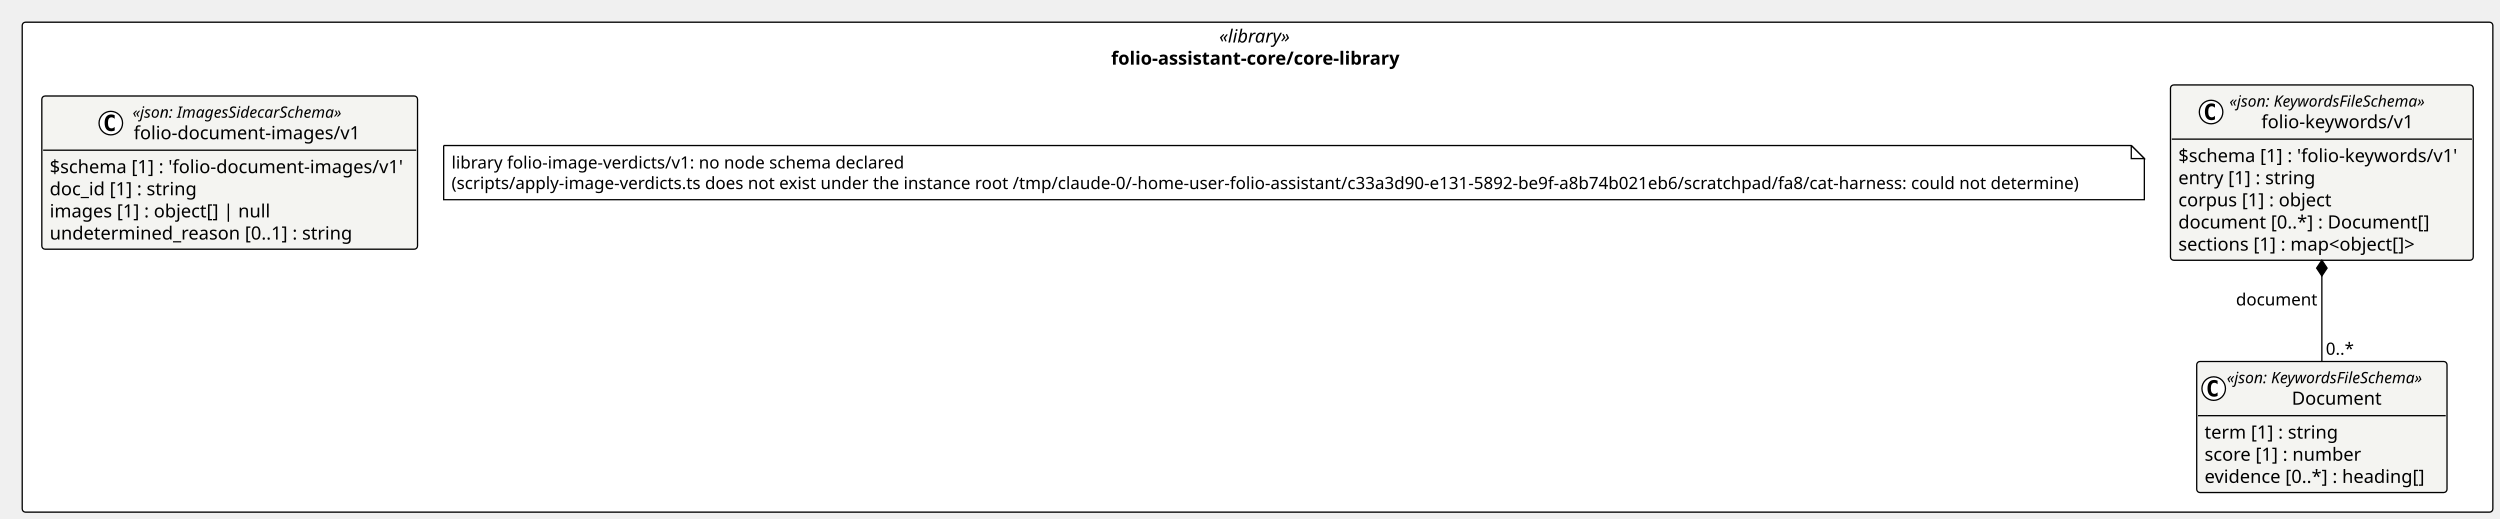
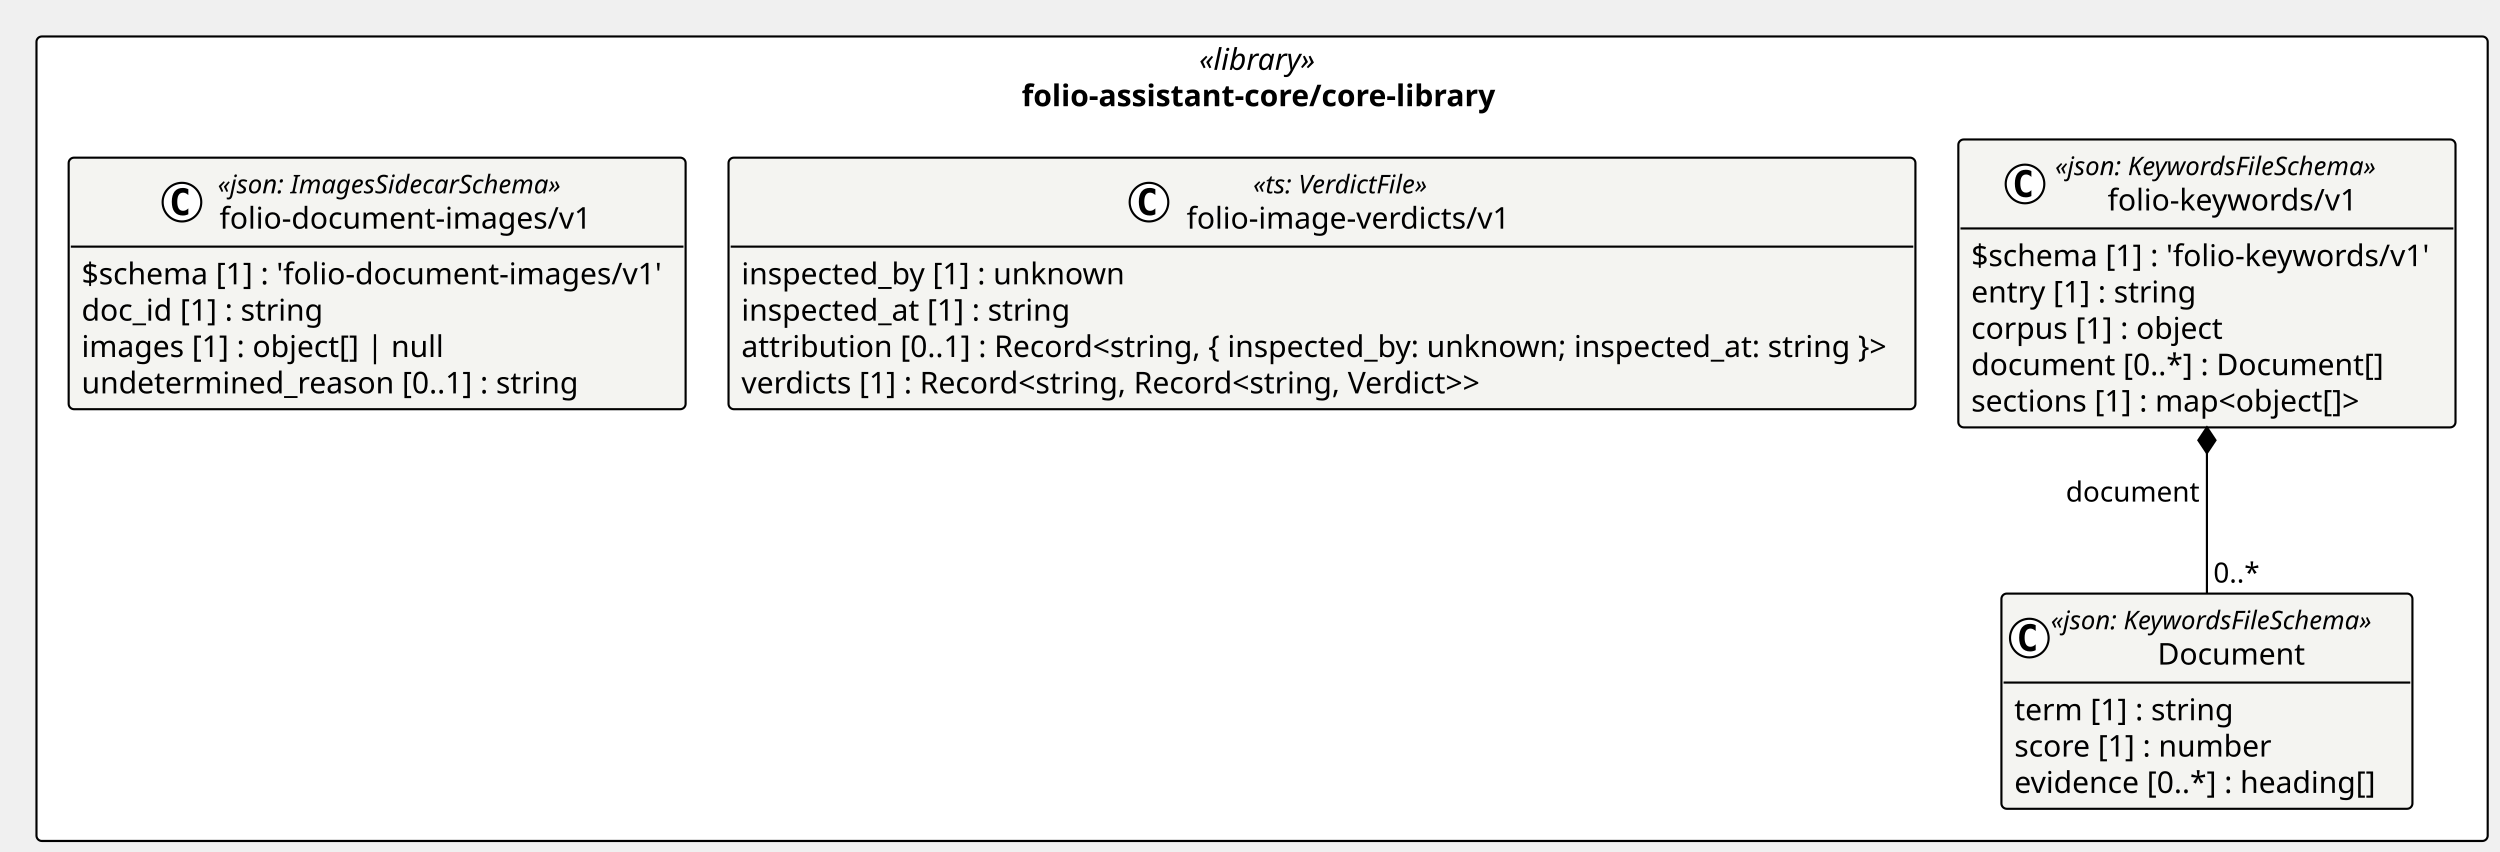
- <svg xmlns="http://www.w3.org/2000/svg" contentStyleType="text/css" height="397px" preserveAspectRatio="none" style="width:1913px;height:397px;background:#FFFFFF;" version="1.1" viewBox="0 0 1913 397" width="1913px" zoomAndPan="magnify">
+ <svg xmlns="http://www.w3.org/2000/svg" contentStyleType="text/css" height="397px" preserveAspectRatio="none" style="width:1165px;height:397px;background:#FFFFFF;" version="1.1" viewBox="0 0 1165 397" width="1165px" zoomAndPan="magnify">
  <defs />
  <g>
-     <rect fill="#FFFFFF" height="374.893" rx="2.5" ry="2.5" style="stroke:#000000;stroke-width:1.0;" width="1890.529" x="17" y="17" />
-     <text fill="#000000" font-family="Verdana" font-size="14" font-style="italic" lengthAdjust="spacing" textLength="58.7" x="932.914" y="32.562">«library»</text>
-     <text fill="#000000" font-family="Verdana" font-size="14" font-weight="bold" lengthAdjust="spacing" textLength="224.055" x="850.237" y="49.502">folio-assistant-core/core-library</text>
+     <rect fill="#FFFFFF" height="374.893" rx="2.5" ry="2.5" style="stroke:#000000;stroke-width:1.0;" width="1142.267" x="17" y="17" />
+     <text fill="#000000" font-family="Verdana" font-size="14" font-style="italic" lengthAdjust="spacing" textLength="58.7" x="558.783" y="32.562">«library»</text>
+     <text fill="#000000" font-family="Verdana" font-size="14" font-weight="bold" lengthAdjust="spacing" textLength="224.055" x="476.106" y="49.502">folio-assistant-core/core-library</text>
    <g id="elem_folio_assistant_core_core_library_folio_document_images_v1_folio_document_images_v1">
      <rect codeLine="11" fill="#F4F4F1" height="117.217" id="folio_assistant_core_core_library_folio_document_images_v1_folio_document_images_v1" rx="2.5" ry="2.5" style="stroke:#000000;stroke-width:1.0;" width="287.495" x="32" y="73.47" />
      <ellipse cx="84.791" cy="94.199" fill="#FFFFFF" rx="9" ry="9" style="stroke:#000000;stroke-width:1.0;" />
      <path d="M87.76,99.84 Q87.182,100.137 86.541,100.277 Q85.901,100.434 85.198,100.434 Q82.698,100.434 81.37,98.793 Q80.057,97.137 80.057,94.012 Q80.057,90.887 81.37,89.231 Q82.698,87.574 85.198,87.574 Q85.901,87.574 86.541,87.731 Q87.198,87.887 87.76,88.184 L87.76,90.902 Q87.135,90.324 86.541,90.059 Q85.948,89.777 85.323,89.777 Q83.979,89.777 83.291,90.856 Q82.604,91.918 82.604,94.012 Q82.604,96.106 83.291,97.184 Q83.979,98.246 85.323,98.246 Q85.948,98.246 86.541,97.981 Q87.135,97.699 87.76,97.121 L87.76,99.84 Z " fill="#000000" />
      <text fill="#000000" font-family="Verdana" font-size="12" font-style="italic" lengthAdjust="spacing" textLength="176.086" x="101.455" y="90.095">«json: ImagesSidecarSchema»</text>
      <text fill="#000000" font-family="Verdana" font-size="14" lengthAdjust="spacing" textLength="174.412" x="102.291" y="106.552">folio-document-images/v1</text>
      <line style="stroke:#000000;stroke-width:1.0;" x1="33" x2="318.495" y1="114.929" y2="114.929" />
      <text fill="#000000" font-family="Verdana" font-size="14" lengthAdjust="spacing" textLength="275.495" x="38" y="132.491">$schema [1] : 'folio-document-images/v1'</text>
      <text fill="#000000" font-family="Verdana" font-size="14" lengthAdjust="spacing" textLength="112.554" x="38" y="149.431">doc_id [1] : string</text>
      <text fill="#000000" font-family="Verdana" font-size="14" lengthAdjust="spacing" textLength="166.578" x="38" y="166.37">images [1] : object[] | null</text>
      <text fill="#000000" font-family="Verdana" font-size="14" lengthAdjust="spacing" textLength="229.831" x="38" y="183.31">undetermined_reason [0..1] : string</text>
    </g>
+     <g id="elem_folio_assistant_core_core_library_folio_image_verdicts_v1">
+       <rect codeLine="17" fill="#F4F4F1" height="117.217" id="folio_assistant_core_core_library_folio_image_verdicts_v1" rx="2.5" ry="2.5" style="stroke:#000000;stroke-width:1.0;" width="553.092" x="339.495" y="73.47" />
+       <ellipse cx="535.424" cy="94.199" fill="#FFFFFF" rx="9" ry="9" style="stroke:#000000;stroke-width:1.0;" />
+       <path d="M538.393,99.84 Q537.815,100.137 537.174,100.277 Q536.534,100.434 535.831,100.434 Q533.331,100.434 532.002,98.793 Q530.69,97.137 530.69,94.012 Q530.69,90.887 532.002,89.231 Q533.331,87.574 535.831,87.574 Q536.534,87.574 537.174,87.731 Q537.831,87.887 538.393,88.184 L538.393,90.902 Q537.768,90.324 537.174,90.059 Q536.581,89.777 535.956,89.777 Q534.612,89.777 533.924,90.856 Q533.237,91.918 533.237,94.012 Q533.237,96.106 533.924,97.184 Q534.612,98.246 535.956,98.246 Q536.581,98.246 537.174,97.981 Q537.768,97.699 538.393,97.121 L538.393,99.84 Z " fill="#000000" />
+       <text fill="#000000" font-family="Verdana" font-size="12" font-style="italic" lengthAdjust="spacing" textLength="91.67" x="583.956" y="90.095">«ts: VerdictFile»</text>
+       <text fill="#000000" font-family="Verdana" font-size="14" lengthAdjust="spacing" textLength="153.733" x="552.924" y="106.552">folio-image-verdicts/v1</text>
+       <line style="stroke:#000000;stroke-width:1.0;" x1="340.495" x2="891.587" y1="114.929" y2="114.929" />
+       <text fill="#000000" font-family="Verdana" font-size="14" lengthAdjust="spacing" textLength="180.305" x="345.495" y="132.491">inspected_by [1] : unknown</text>
+       <text fill="#000000" font-family="Verdana" font-size="14" lengthAdjust="spacing" textLength="153.166" x="345.495" y="149.431">inspected_at [1] : string</text>
+       <text fill="#000000" font-family="Verdana" font-size="14" lengthAdjust="spacing" textLength="541.092" x="345.495" y="166.37">attribution [0..1] : Record&lt;string, { inspected_by: unknown; inspected_at: string }&gt;</text>
+       <text fill="#000000" font-family="Verdana" font-size="14" lengthAdjust="spacing" textLength="355.4" x="345.495" y="183.31">verdicts [1] : Record&lt;string, Record&lt;string, Verdict&gt;&gt;</text>
+     </g>
    <g id="elem_folio_assistant_core_core_library_folio_keywords_v1_Document">
-       <rect codeLine="17" fill="#F4F4F1" height="100.277" id="folio_assistant_core_core_library_folio_keywords_v1_Document" rx="2.5" ry="2.5" style="stroke:#000000;stroke-width:1.0;" width="191.531" x="1680.923" y="276.615" />
-       <ellipse cx="1693.923" cy="297.345" fill="#FFFFFF" rx="9" ry="9" style="stroke:#000000;stroke-width:1.0;" />
-       <path d="M1696.892,302.985 Q1696.314,303.282 1695.673,303.423 Q1695.033,303.579 1694.33,303.579 Q1691.83,303.579 1690.502,301.938 Q1689.189,300.282 1689.189,297.157 Q1689.189,294.032 1690.502,292.376 Q1691.83,290.72 1694.33,290.72 Q1695.033,290.72 1695.673,290.876 Q1696.33,291.032 1696.892,291.329 L1696.892,294.048 Q1696.267,293.47 1695.673,293.204 Q1695.08,292.923 1694.455,292.923 Q1693.111,292.923 1692.423,294.001 Q1691.736,295.063 1691.736,297.157 Q1691.736,299.251 1692.423,300.329 Q1693.111,301.392 1694.455,301.392 Q1695.08,301.392 1695.673,301.126 Q1696.267,300.845 1696.892,300.267 L1696.892,302.985 Z " fill="#000000" />
-       <text fill="#000000" font-family="Verdana" font-size="12" font-style="italic" lengthAdjust="spacing" textLength="167.531" x="1703.923" y="293.24">«json: KeywordsFileSchema»</text>
-       <text fill="#000000" font-family="Verdana" font-size="14" lengthAdjust="spacing" textLength="68.052" x="1753.663" y="309.697">Document</text>
-       <line style="stroke:#000000;stroke-width:1.0;" x1="1681.923" x2="1871.455" y1="318.074" y2="318.074" />
-       <text fill="#000000" font-family="Verdana" font-size="14" lengthAdjust="spacing" textLength="99.518" x="1686.923" y="335.637">term [1] : string</text>
-       <text fill="#000000" font-family="Verdana" font-size="14" lengthAdjust="spacing" textLength="119.786" x="1686.923" y="352.576">score [1] : number</text>
-       <text fill="#000000" font-family="Verdana" font-size="14" lengthAdjust="spacing" textLength="173.893" x="1686.923" y="369.516">evidence [0..*] : heading[]</text>
+       <rect codeLine="23" fill="#F4F4F1" height="100.277" id="folio_assistant_core_core_library_folio_keywords_v1_Document" rx="2.5" ry="2.5" style="stroke:#000000;stroke-width:1.0;" width="191.531" x="932.661" y="276.615" />
+       <ellipse cx="945.661" cy="297.345" fill="#FFFFFF" rx="9" ry="9" style="stroke:#000000;stroke-width:1.0;" />
+       <path d="M948.63,302.985 Q948.052,303.282 947.411,303.423 Q946.77,303.579 946.067,303.579 Q943.567,303.579 942.239,301.938 Q940.927,300.282 940.927,297.157 Q940.927,294.032 942.239,292.376 Q943.567,290.72 946.067,290.72 Q946.77,290.72 947.411,290.876 Q948.067,291.032 948.63,291.329 L948.63,294.048 Q948.005,293.47 947.411,293.204 Q946.817,292.923 946.192,292.923 Q944.849,292.923 944.161,294.001 Q943.474,295.063 943.474,297.157 Q943.474,299.251 944.161,300.329 Q944.849,301.392 946.192,301.392 Q946.817,301.392 947.411,301.126 Q948.005,300.845 948.63,300.267 L948.63,302.985 Z " fill="#000000" />
+       <text fill="#000000" font-family="Verdana" font-size="12" font-style="italic" lengthAdjust="spacing" textLength="167.531" x="955.661" y="293.24">«json: KeywordsFileSchema»</text>
+       <text fill="#000000" font-family="Verdana" font-size="14" lengthAdjust="spacing" textLength="68.052" x="1005.401" y="309.697">Document</text>
+       <line style="stroke:#000000;stroke-width:1.0;" x1="933.661" x2="1123.192" y1="318.074" y2="318.074" />
+       <text fill="#000000" font-family="Verdana" font-size="14" lengthAdjust="spacing" textLength="99.518" x="938.661" y="335.637">term [1] : string</text>
+       <text fill="#000000" font-family="Verdana" font-size="14" lengthAdjust="spacing" textLength="119.786" x="938.661" y="352.576">score [1] : number</text>
+       <text fill="#000000" font-family="Verdana" font-size="14" lengthAdjust="spacing" textLength="173.893" x="938.661" y="369.516">evidence [0..*] : heading[]</text>
    </g>
    <g id="elem_folio_assistant_core_core_library_folio_keywords_v1_folio_keywords_v1">
-       <rect codeLine="22" fill="#F4F4F1" height="134.156" id="folio_assistant_core_core_library_folio_keywords_v1_folio_keywords_v1" rx="2.5" ry="2.5" style="stroke:#000000;stroke-width:1.0;" width="231.68" x="1660.849" y="65" />
-       <ellipse cx="1691.916" cy="85.73" fill="#FFFFFF" rx="9" ry="9" style="stroke:#000000;stroke-width:1.0;" />
-       <path d="M1694.885,91.37 Q1694.306,91.667 1693.666,91.808 Q1693.025,91.964 1692.322,91.964 Q1689.822,91.964 1688.494,90.323 Q1687.181,88.667 1687.181,85.542 Q1687.181,82.417 1688.494,80.761 Q1689.822,79.105 1692.322,79.105 Q1693.025,79.105 1693.666,79.261 Q1694.322,79.417 1694.885,79.714 L1694.885,82.433 Q1694.26,81.855 1693.666,81.589 Q1693.072,81.308 1692.447,81.308 Q1691.103,81.308 1690.416,82.386 Q1689.728,83.448 1689.728,85.542 Q1689.728,87.636 1690.416,88.714 Q1691.103,89.776 1692.447,89.776 Q1693.072,89.776 1693.666,89.511 Q1694.26,89.23 1694.885,88.651 L1694.885,91.37 Z " fill="#000000" />
-       <text fill="#000000" font-family="Verdana" font-size="12" font-style="italic" lengthAdjust="spacing" textLength="167.531" x="1705.931" y="81.625">«json: KeywordsFileSchema»</text>
-       <text fill="#000000" font-family="Verdana" font-size="14" lengthAdjust="spacing" textLength="118.597" x="1730.398" y="98.082">folio-keywords/v1</text>
-       <line style="stroke:#000000;stroke-width:1.0;" x1="1661.849" x2="1891.529" y1="106.459" y2="106.459" />
-       <text fill="#000000" font-family="Verdana" font-size="14" lengthAdjust="spacing" textLength="219.68" x="1666.849" y="124.022">$schema [1] : 'folio-keywords/v1'</text>
-       <text fill="#000000" font-family="Verdana" font-size="14" lengthAdjust="spacing" textLength="103.394" x="1666.849" y="140.961">entry [1] : string</text>
-       <text fill="#000000" font-family="Verdana" font-size="14" lengthAdjust="spacing" textLength="118.754" x="1666.849" y="157.9">corpus [1] : object</text>
-       <text fill="#000000" font-family="Verdana" font-size="14" lengthAdjust="spacing" textLength="194.756" x="1666.849" y="174.84">document [0..*] : Document[]</text>
-       <text fill="#000000" font-family="Verdana" font-size="14" lengthAdjust="spacing" textLength="185.862" x="1666.849" y="191.779">sections [1] : map&lt;object[]&gt;</text>
+       <rect codeLine="28" fill="#F4F4F1" height="134.156" id="folio_assistant_core_core_library_folio_keywords_v1_folio_keywords_v1" rx="2.5" ry="2.5" style="stroke:#000000;stroke-width:1.0;" width="231.68" x="912.587" y="65" />
+       <ellipse cx="943.654" cy="85.73" fill="#FFFFFF" rx="9" ry="9" style="stroke:#000000;stroke-width:1.0;" />
+       <path d="M946.622,91.37 Q946.044,91.667 945.404,91.808 Q944.763,91.964 944.06,91.964 Q941.56,91.964 940.232,90.323 Q938.919,88.667 938.919,85.542 Q938.919,82.417 940.232,80.761 Q941.56,79.105 944.06,79.105 Q944.763,79.105 945.404,79.261 Q946.06,79.417 946.622,79.714 L946.622,82.433 Q945.997,81.855 945.404,81.589 Q944.81,81.308 944.185,81.308 Q942.841,81.308 942.154,82.386 Q941.466,83.448 941.466,85.542 Q941.466,87.636 942.154,88.714 Q942.841,89.776 944.185,89.776 Q944.81,89.776 945.404,89.511 Q945.997,89.23 946.622,88.651 L946.622,91.37 Z " fill="#000000" />
+       <text fill="#000000" font-family="Verdana" font-size="12" font-style="italic" lengthAdjust="spacing" textLength="167.531" x="957.669" y="81.625">«json: KeywordsFileSchema»</text>
+       <text fill="#000000" font-family="Verdana" font-size="14" lengthAdjust="spacing" textLength="118.597" x="982.136" y="98.082">folio-keywords/v1</text>
+       <line style="stroke:#000000;stroke-width:1.0;" x1="913.587" x2="1143.267" y1="106.459" y2="106.459" />
+       <text fill="#000000" font-family="Verdana" font-size="14" lengthAdjust="spacing" textLength="219.68" x="918.587" y="124.022">$schema [1] : 'folio-keywords/v1'</text>
+       <text fill="#000000" font-family="Verdana" font-size="14" lengthAdjust="spacing" textLength="103.394" x="918.587" y="140.961">entry [1] : string</text>
+       <text fill="#000000" font-family="Verdana" font-size="14" lengthAdjust="spacing" textLength="118.754" x="918.587" y="157.9">corpus [1] : object</text>
+       <text fill="#000000" font-family="Verdana" font-size="14" lengthAdjust="spacing" textLength="194.756" x="918.587" y="174.84">document [0..*] : Document[]</text>
+       <text fill="#000000" font-family="Verdana" font-size="14" lengthAdjust="spacing" textLength="185.862" x="918.587" y="191.779">sections [1] : map&lt;object[]&gt;</text>
    </g>
-     <g id="elem_n_folio_assistant_core_core_library_library_folio_image_verdicts_v1">
-       <path d="M339.495,111.349 L339.495,152.808 L1640.849,152.808 L1640.849,121.349 L1630.849,111.349 L339.495,111.349 " fill="#FFFFFF" style="stroke:#000000;stroke-width:1.0;" />
-       <path d="M1630.849,111.349 L1630.849,121.349 L1640.849,121.349 L1630.849,111.349 " fill="#FFFFFF" style="stroke:#000000;stroke-width:1.0;" />
-       <text fill="#000000" font-family="Verdana" font-size="13" lengthAdjust="spacing" textLength="352.009" x="345.495" y="128.942">library folio-image-verdicts/v1: no node schema declared</text>
-       <text fill="#000000" font-family="Verdana" font-size="13" lengthAdjust="spacing" textLength="1280.354" x="345.495" y="144.672">(scripts/apply-image-verdicts.ts does not exist under the instance root /tmp/claude-0/-home-user-folio-assistant/c33a3d90-e131-5892-be9f-a8b74b021eb6/scratchpad/fa8/cat-harness: could not determine)</text>
-     </g>
-     <line style="stroke:#000000;stroke-width:1.0;" x1="1776.689" x2="1776.689" y1="199.156" y2="276.615" />
-     <polygon fill="#000000" points="1776.689,199.156,1772.689,205.156,1776.689,211.156,1780.689,205.156,1776.689,199.156" style="stroke:#000000;stroke-width:1.0;" />
-     <text fill="#000000" font-family="Verdana" font-size="13" lengthAdjust="spacing" textLength="61.769" x="1710.92" y="233.75">document</text>
-     <text fill="#000000" font-family="Verdana" font-size="13" lengthAdjust="spacing" textLength="22.204" x="1779.689" y="271.479">0..*</text>
+     <line style="stroke:#000000;stroke-width:1.0;" x1="1028.427" x2="1028.427" y1="199.156" y2="276.615" />
+     <polygon fill="#000000" points="1028.427,199.156,1024.427,205.156,1028.427,211.156,1032.427,205.156,1028.427,199.156" style="stroke:#000000;stroke-width:1.0;" />
+     <text fill="#000000" font-family="Verdana" font-size="13" lengthAdjust="spacing" textLength="61.769" x="962.658" y="233.75">document</text>
+     <text fill="#000000" font-family="Verdana" font-size="13" lengthAdjust="spacing" textLength="22.204" x="1031.427" y="271.479">0..*</text>
  </g>
</svg>
